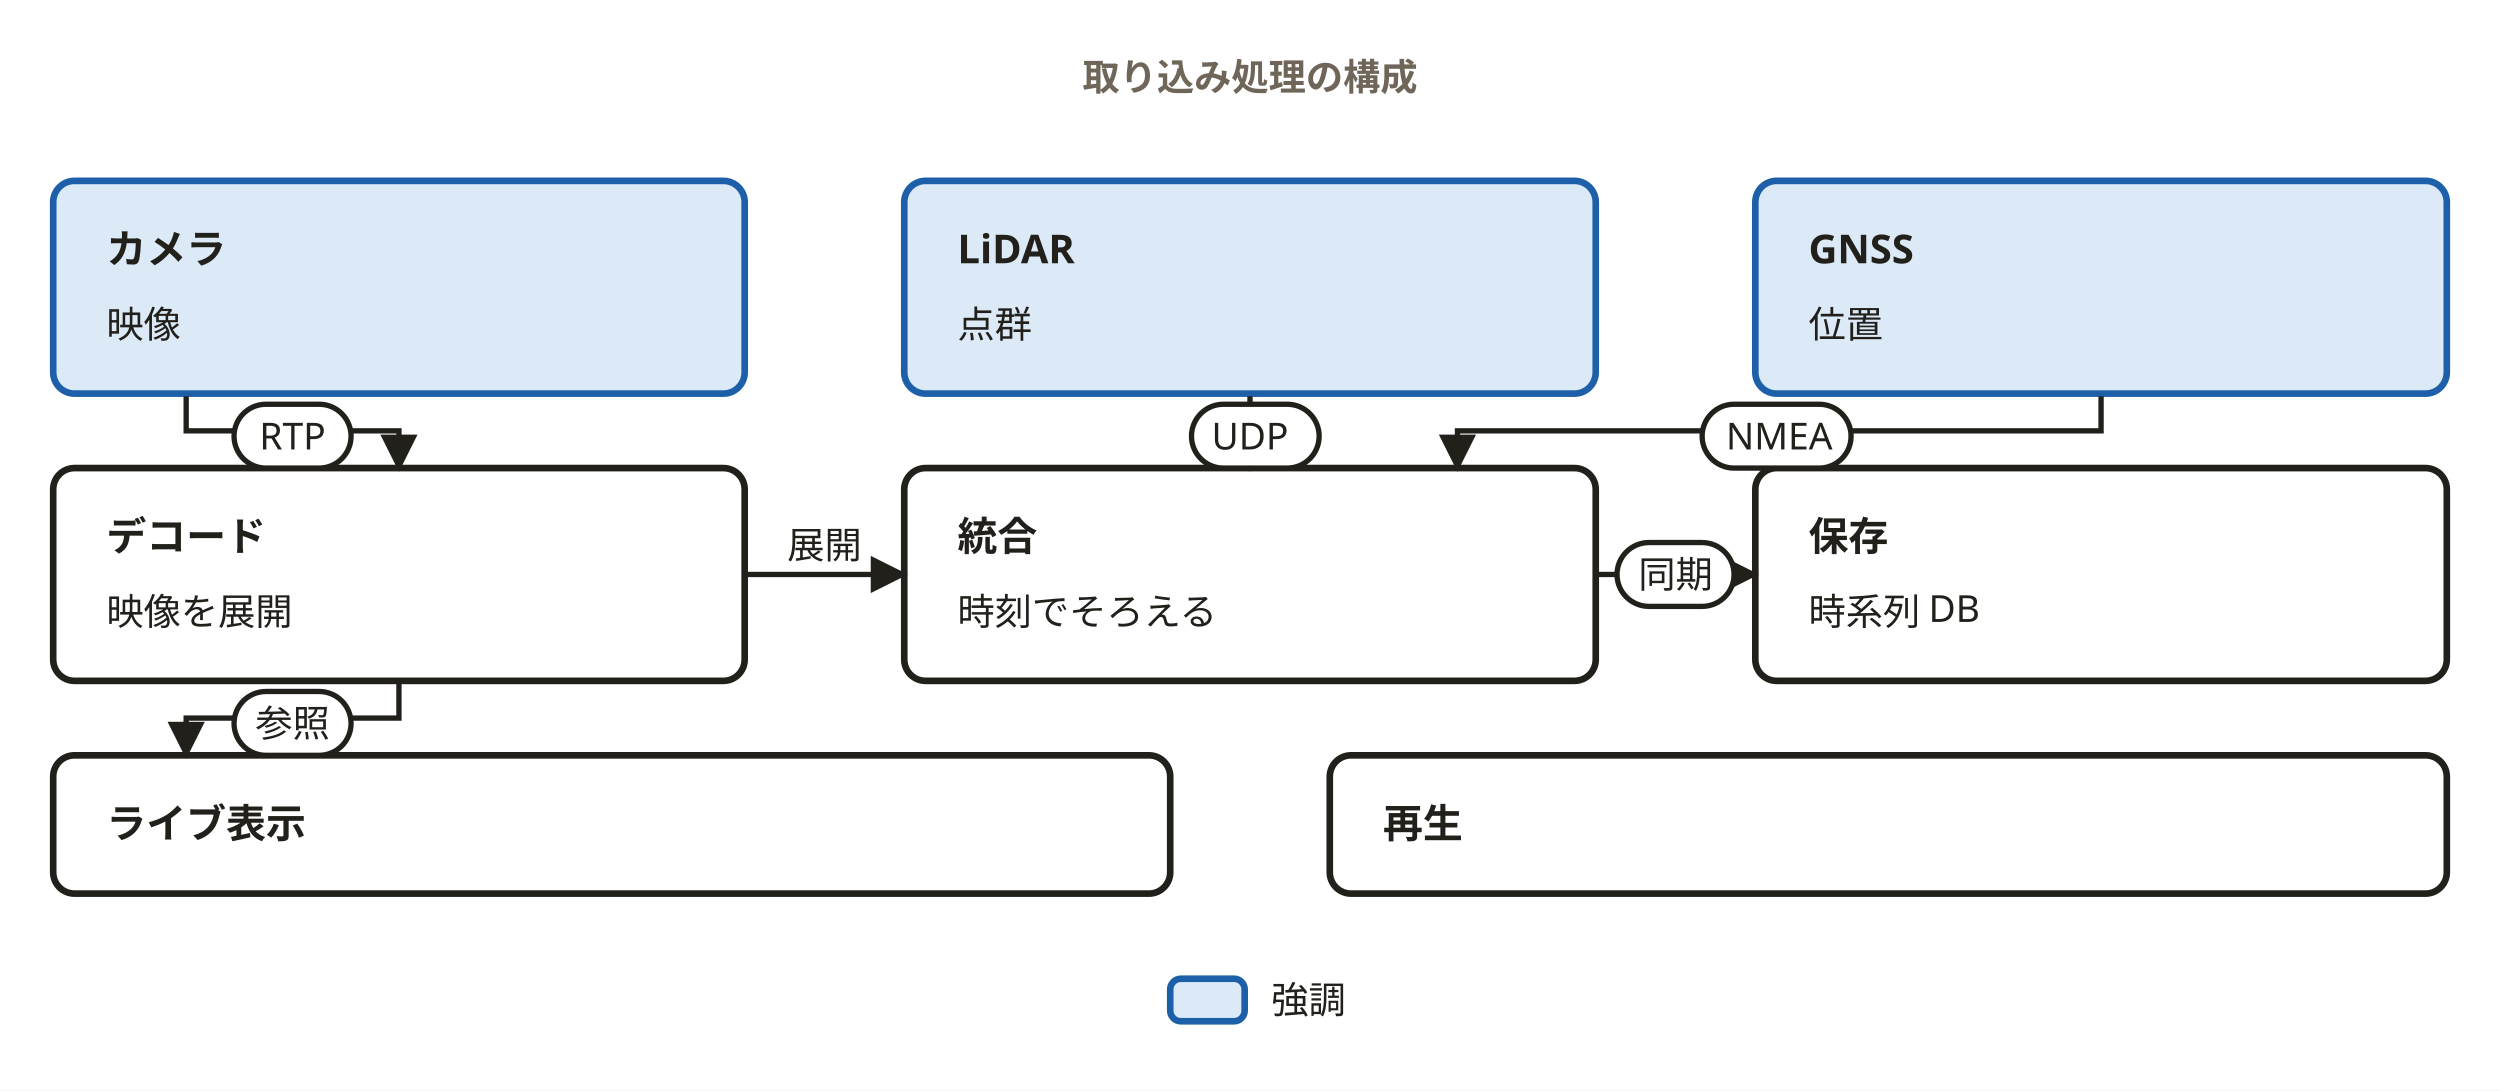
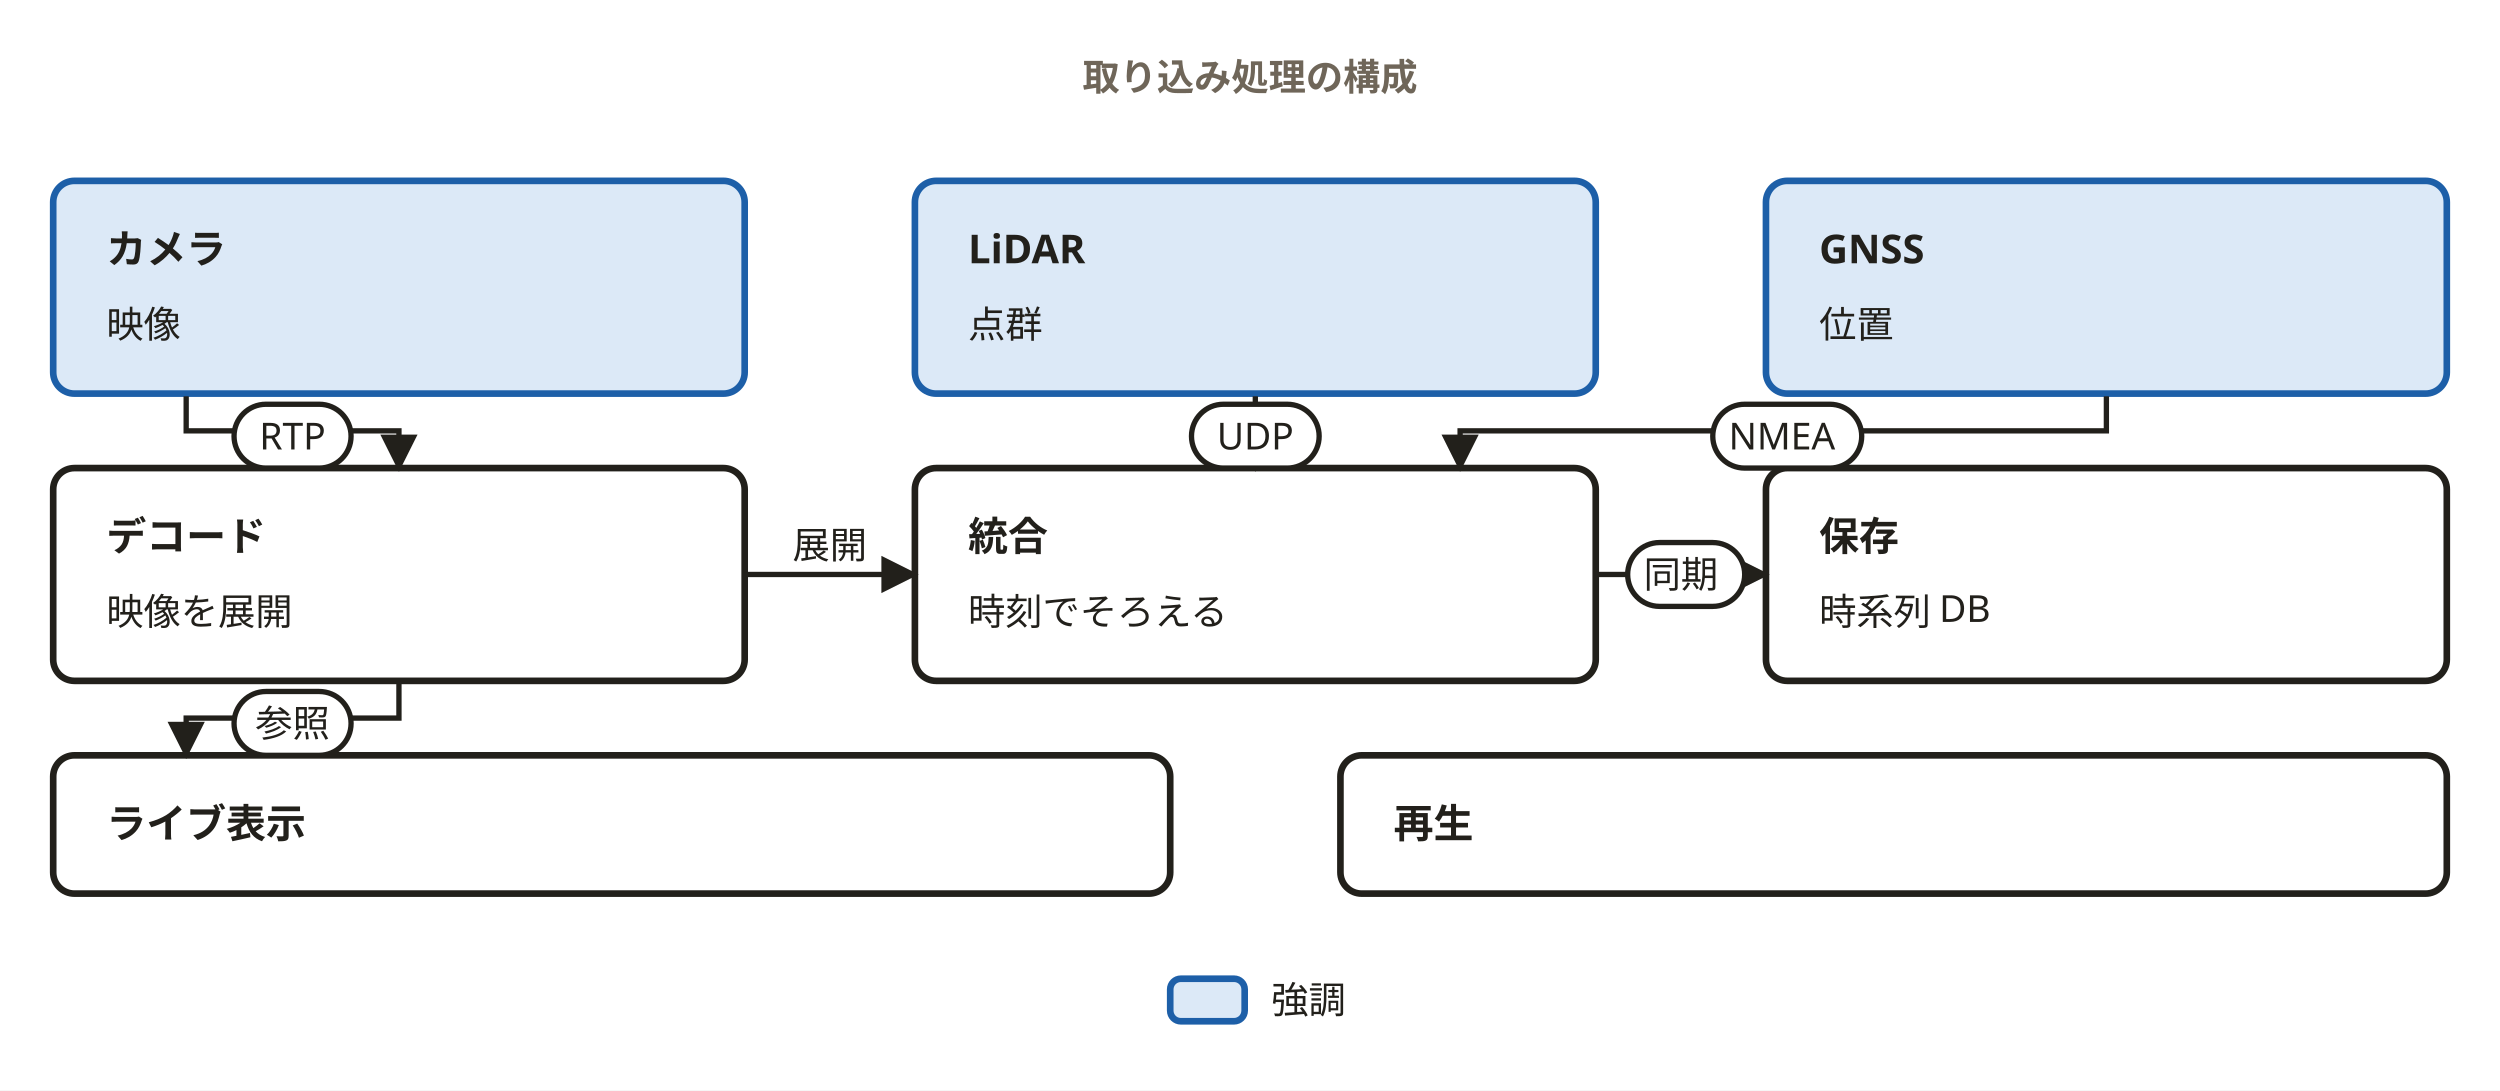
<svg xmlns="http://www.w3.org/2000/svg" width="940" height="410" viewBox="0 0 940 410" role="img" aria-labelledby="svg-title svg-desc">
  <defs>
    <marker id="dsl-arrow" viewBox="0 0 10 10" refX="9" refY="5" markerWidth="7" markerHeight="7" orient="auto-start-reverse">
      <path d="M0,0 L10,5 L0,10 z" fill="#22201b" />
    </marker>
  </defs>
  <style>
    text { font-family: 'Hiragino Sans','Hiragino Kaku Gothic ProN','Yu Gothic','YuGothic',Meiryo,'Noto Sans JP',sans-serif; }
    .emoji { font-family: 'Noto Color Emoji','Segoe UI Emoji',sans-serif; }
  </style>
  <rect x="0" y="0" width="940" height="410" fill="#ffffff" />
  <text x="470" y="34" text-anchor="middle" font-size="14" font-weight="700" fill="#6f6659">取り込み処理の構成</text>
  <rect x="20" y="68" width="260" height="80" rx="8" fill="#dce9f7" stroke="#1d5fa8" stroke-width="2.5" />
  <text x="40" y="99" font-size="15" font-weight="700" fill="#22201b">カメラ</text>
  <text x="40" y="127" font-size="14" font-weight="400" fill="#22201b">映像</text>
-   <rect x="340" y="68" width="260" height="80" rx="8" fill="#dce9f7" stroke="#1d5fa8" stroke-width="2.5" />
-   <text x="360" y="99" font-size="15" font-weight="700" fill="#22201b">LiDAR</text>
-   <text x="360" y="127" font-size="14" font-weight="400" fill="#22201b">点群</text>
-   <rect x="660" y="68" width="260" height="80" rx="8" fill="#dce9f7" stroke="#1d5fa8" stroke-width="2.5" />
-   <text x="680" y="99" font-size="15" font-weight="700" fill="#22201b">GNSS</text>
-   <text x="680" y="127" font-size="14" font-weight="400" fill="#22201b">位置</text>
+   <rect x="344" y="68" width="256" height="80" rx="8" fill="#dce9f7" stroke="#1d5fa8" stroke-width="2.5" />
+   <text x="364" y="99" font-size="15" font-weight="700" fill="#22201b">LiDAR</text>
+   <text x="364" y="127" font-size="14" font-weight="400" fill="#22201b">点群</text>
+   <rect x="664" y="68" width="256" height="80" rx="8" fill="#dce9f7" stroke="#1d5fa8" stroke-width="2.5" />
+   <text x="684" y="99" font-size="15" font-weight="700" fill="#22201b">GNSS</text>
+   <text x="684" y="127" font-size="14" font-weight="400" fill="#22201b">位置</text>
  <rect x="20" y="176" width="260" height="80" rx="8" fill="#ffffff" stroke="#22201b" stroke-width="2.5" />
  <text x="40" y="207" font-size="15" font-weight="700" fill="#22201b">デコード</text>
  <text x="40" y="235" font-size="14" font-weight="400" fill="#22201b">映像を展開</text>
-   <rect x="340" y="176" width="260" height="80" rx="8" fill="#ffffff" stroke="#22201b" stroke-width="2.5" />
-   <text x="360" y="207" font-size="15" font-weight="700" fill="#22201b">統合</text>
-   <text x="360" y="235" font-size="14" font-weight="400" fill="#22201b">時刻でそろえる</text>
-   <rect x="660" y="176" width="260" height="80" rx="8" fill="#ffffff" stroke="#22201b" stroke-width="2.5" />
-   <text x="680" y="207" font-size="15" font-weight="700" fill="#22201b">保存</text>
-   <text x="680" y="235" font-size="14" font-weight="400" fill="#22201b">時系列 DB</text>
+   <rect x="344" y="176" width="256" height="80" rx="8" fill="#ffffff" stroke="#22201b" stroke-width="2.5" />
+   <text x="364" y="207" font-size="15" font-weight="700" fill="#22201b">統合</text>
+   <text x="364" y="235" font-size="14" font-weight="400" fill="#22201b">時刻でそろえる</text>
+   <rect x="664" y="176" width="256" height="80" rx="8" fill="#ffffff" stroke="#22201b" stroke-width="2.5" />
+   <text x="684" y="207" font-size="15" font-weight="700" fill="#22201b">保存</text>
+   <text x="684" y="235" font-size="14" font-weight="400" fill="#22201b">時系列 DB</text>
  <rect x="20" y="284" width="420" height="52" rx="8" fill="#ffffff" stroke="#22201b" stroke-width="2.5" />
  <text x="40" y="315" font-size="15" font-weight="700" fill="#22201b">ライブ表示</text>
-   <rect x="500" y="284" width="420" height="52" rx="8" fill="#ffffff" stroke="#22201b" stroke-width="2.5" />
-   <text x="520" y="315" font-size="15" font-weight="700" fill="#22201b">再生</text>
+   <rect x="504" y="284" width="416" height="52" rx="8" fill="#ffffff" stroke="#22201b" stroke-width="2.5" />
+   <text x="524" y="315" font-size="15" font-weight="700" fill="#22201b">再生</text>
  <rect x="440" y="368" width="28" height="16" rx="4" fill="#dce9f7" stroke="#1d5fa8" stroke-width="2.5" />
  <text x="478" y="381" font-size="14" fill="#22201b">強調</text>
  <path d="M70,149 L70,162 L150,162 L150,176" fill="none" stroke="#22201b" stroke-width="2" marker-end="url(#dsl-arrow)" />
  <rect x="88" y="152" width="44" height="24" rx="12" fill="#ffffff" stroke="#22201b" stroke-width="2" />
  <text x="110" y="169" text-anchor="middle" font-size="14" fill="#22201b">RTP</text>
-   <path d="M470,149 L470,162 L470,176" fill="none" stroke="#22201b" stroke-width="2" marker-end="url(#dsl-arrow)" />
+   <path d="M472,149 L472,162 L472,176" fill="none" stroke="#22201b" stroke-width="2" marker-end="url(#dsl-arrow)" />
  <rect x="448" y="152" width="48" height="24" rx="12" fill="#ffffff" stroke="#22201b" stroke-width="2" />
-   <text x="470" y="169" text-anchor="middle" font-size="14" fill="#22201b">UDP</text>
-   <path d="M790,149 L790,162 L548,162 L548,176" fill="none" stroke="#22201b" stroke-width="2" marker-end="url(#dsl-arrow)" />
-   <rect x="640" y="152" width="56" height="24" rx="12" fill="#ffffff" stroke="#22201b" stroke-width="2" />
-   <text x="669" y="169" text-anchor="middle" font-size="14" fill="#22201b">NMEA</text>
-   <path d="M280,216 L340,216" fill="none" stroke="#22201b" stroke-width="2" marker-end="url(#dsl-arrow)" />
-   <text x="310" y="210" text-anchor="middle" font-size="14" fill="#22201b">展開</text>
-   <path d="M600,216 L660,216" fill="none" stroke="#22201b" stroke-width="2" marker-end="url(#dsl-arrow)" />
-   <rect x="608" y="204" width="44" height="24" rx="12" fill="#ffffff" stroke="#22201b" stroke-width="2" />
-   <text x="630" y="221" text-anchor="middle" font-size="14" fill="#22201b">同期</text>
+   <text x="472" y="169" text-anchor="middle" font-size="14" fill="#22201b">UDP</text>
+   <path d="M792,149 L792,162 L549,162 L549,176" fill="none" stroke="#22201b" stroke-width="2" marker-end="url(#dsl-arrow)" />
+   <rect x="644" y="152" width="56" height="24" rx="12" fill="#ffffff" stroke="#22201b" stroke-width="2" />
+   <text x="670" y="169" text-anchor="middle" font-size="14" fill="#22201b">NMEA</text>
+   <path d="M280,216 L344,216" fill="none" stroke="#22201b" stroke-width="2" marker-end="url(#dsl-arrow)" />
+   <text x="312" y="210" text-anchor="middle" font-size="14" fill="#22201b">展開</text>
+   <path d="M600,216 L664,216" fill="none" stroke="#22201b" stroke-width="2" marker-end="url(#dsl-arrow)" />
+   <rect x="612" y="204" width="44" height="24" rx="12" fill="#ffffff" stroke="#22201b" stroke-width="2" />
+   <text x="632" y="221" text-anchor="middle" font-size="14" fill="#22201b">同期</text>
  <path d="M150,257 L150,270 L70,270 L70,284" fill="none" stroke="#22201b" stroke-width="2" marker-end="url(#dsl-arrow)" />
  <rect x="88" y="260" width="44" height="24" rx="12" fill="#ffffff" stroke="#22201b" stroke-width="2" />
  <text x="110" y="277" text-anchor="middle" font-size="14" fill="#22201b">参照</text>
</svg>
